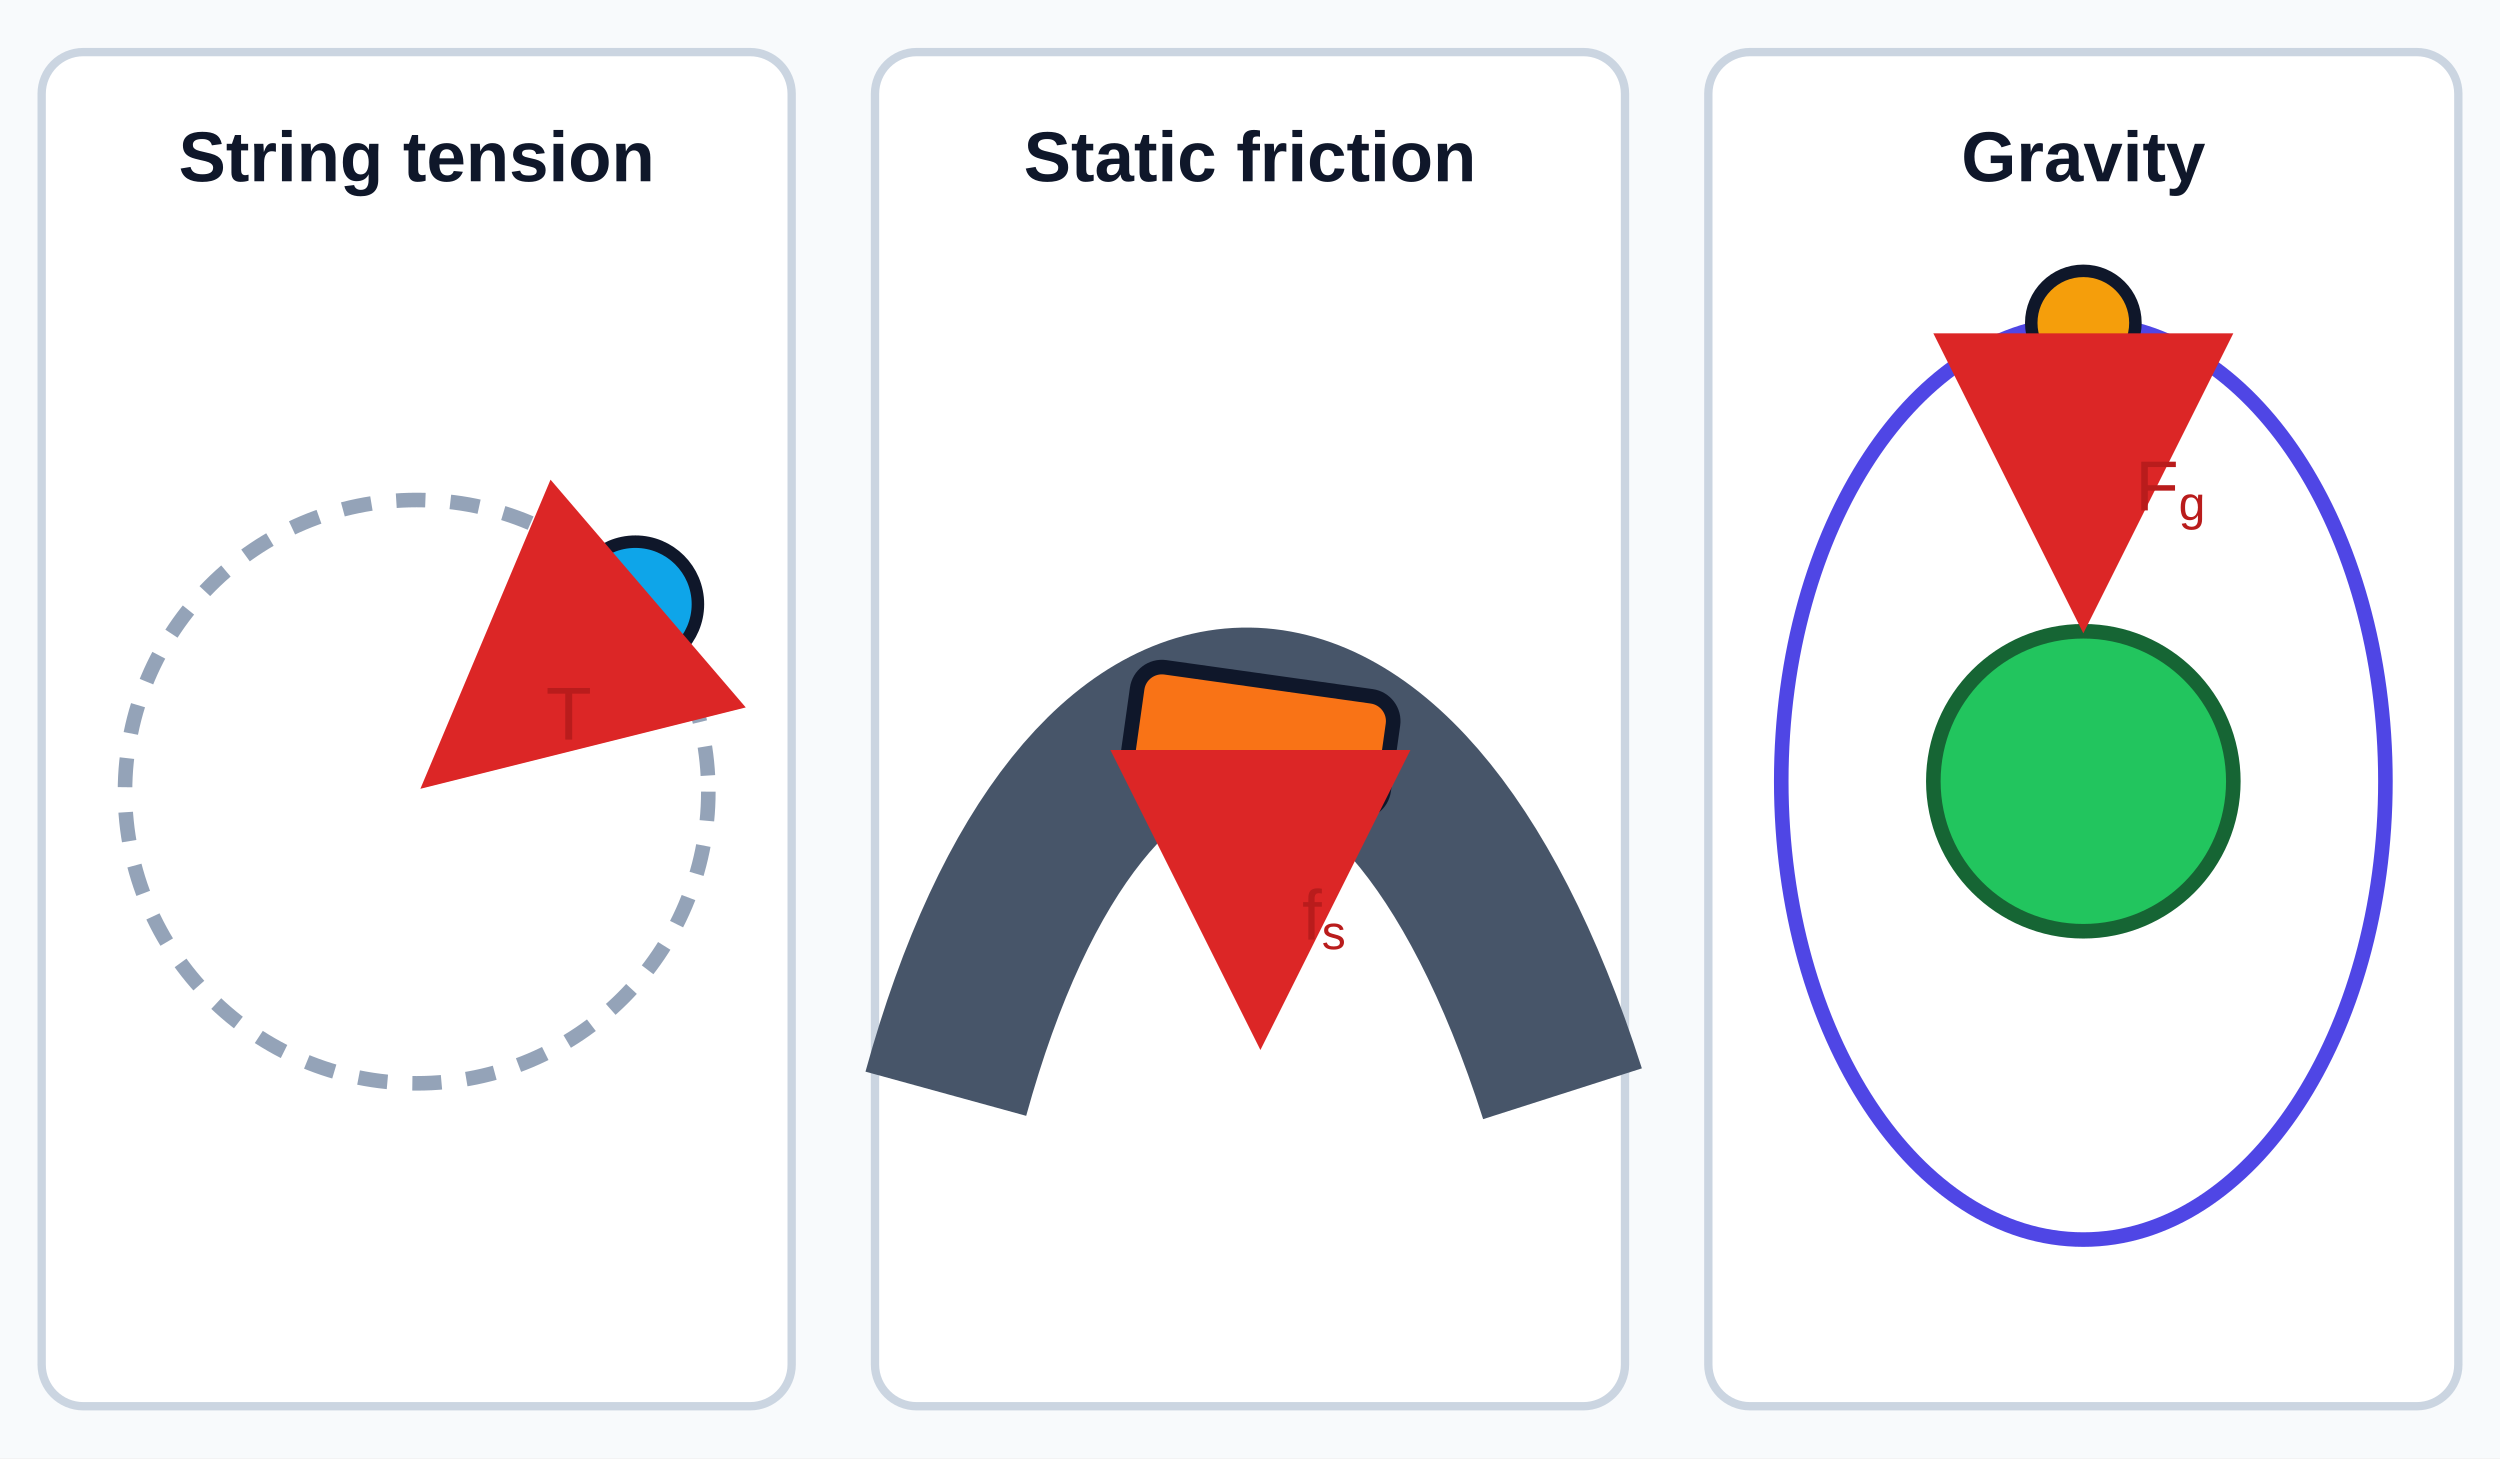
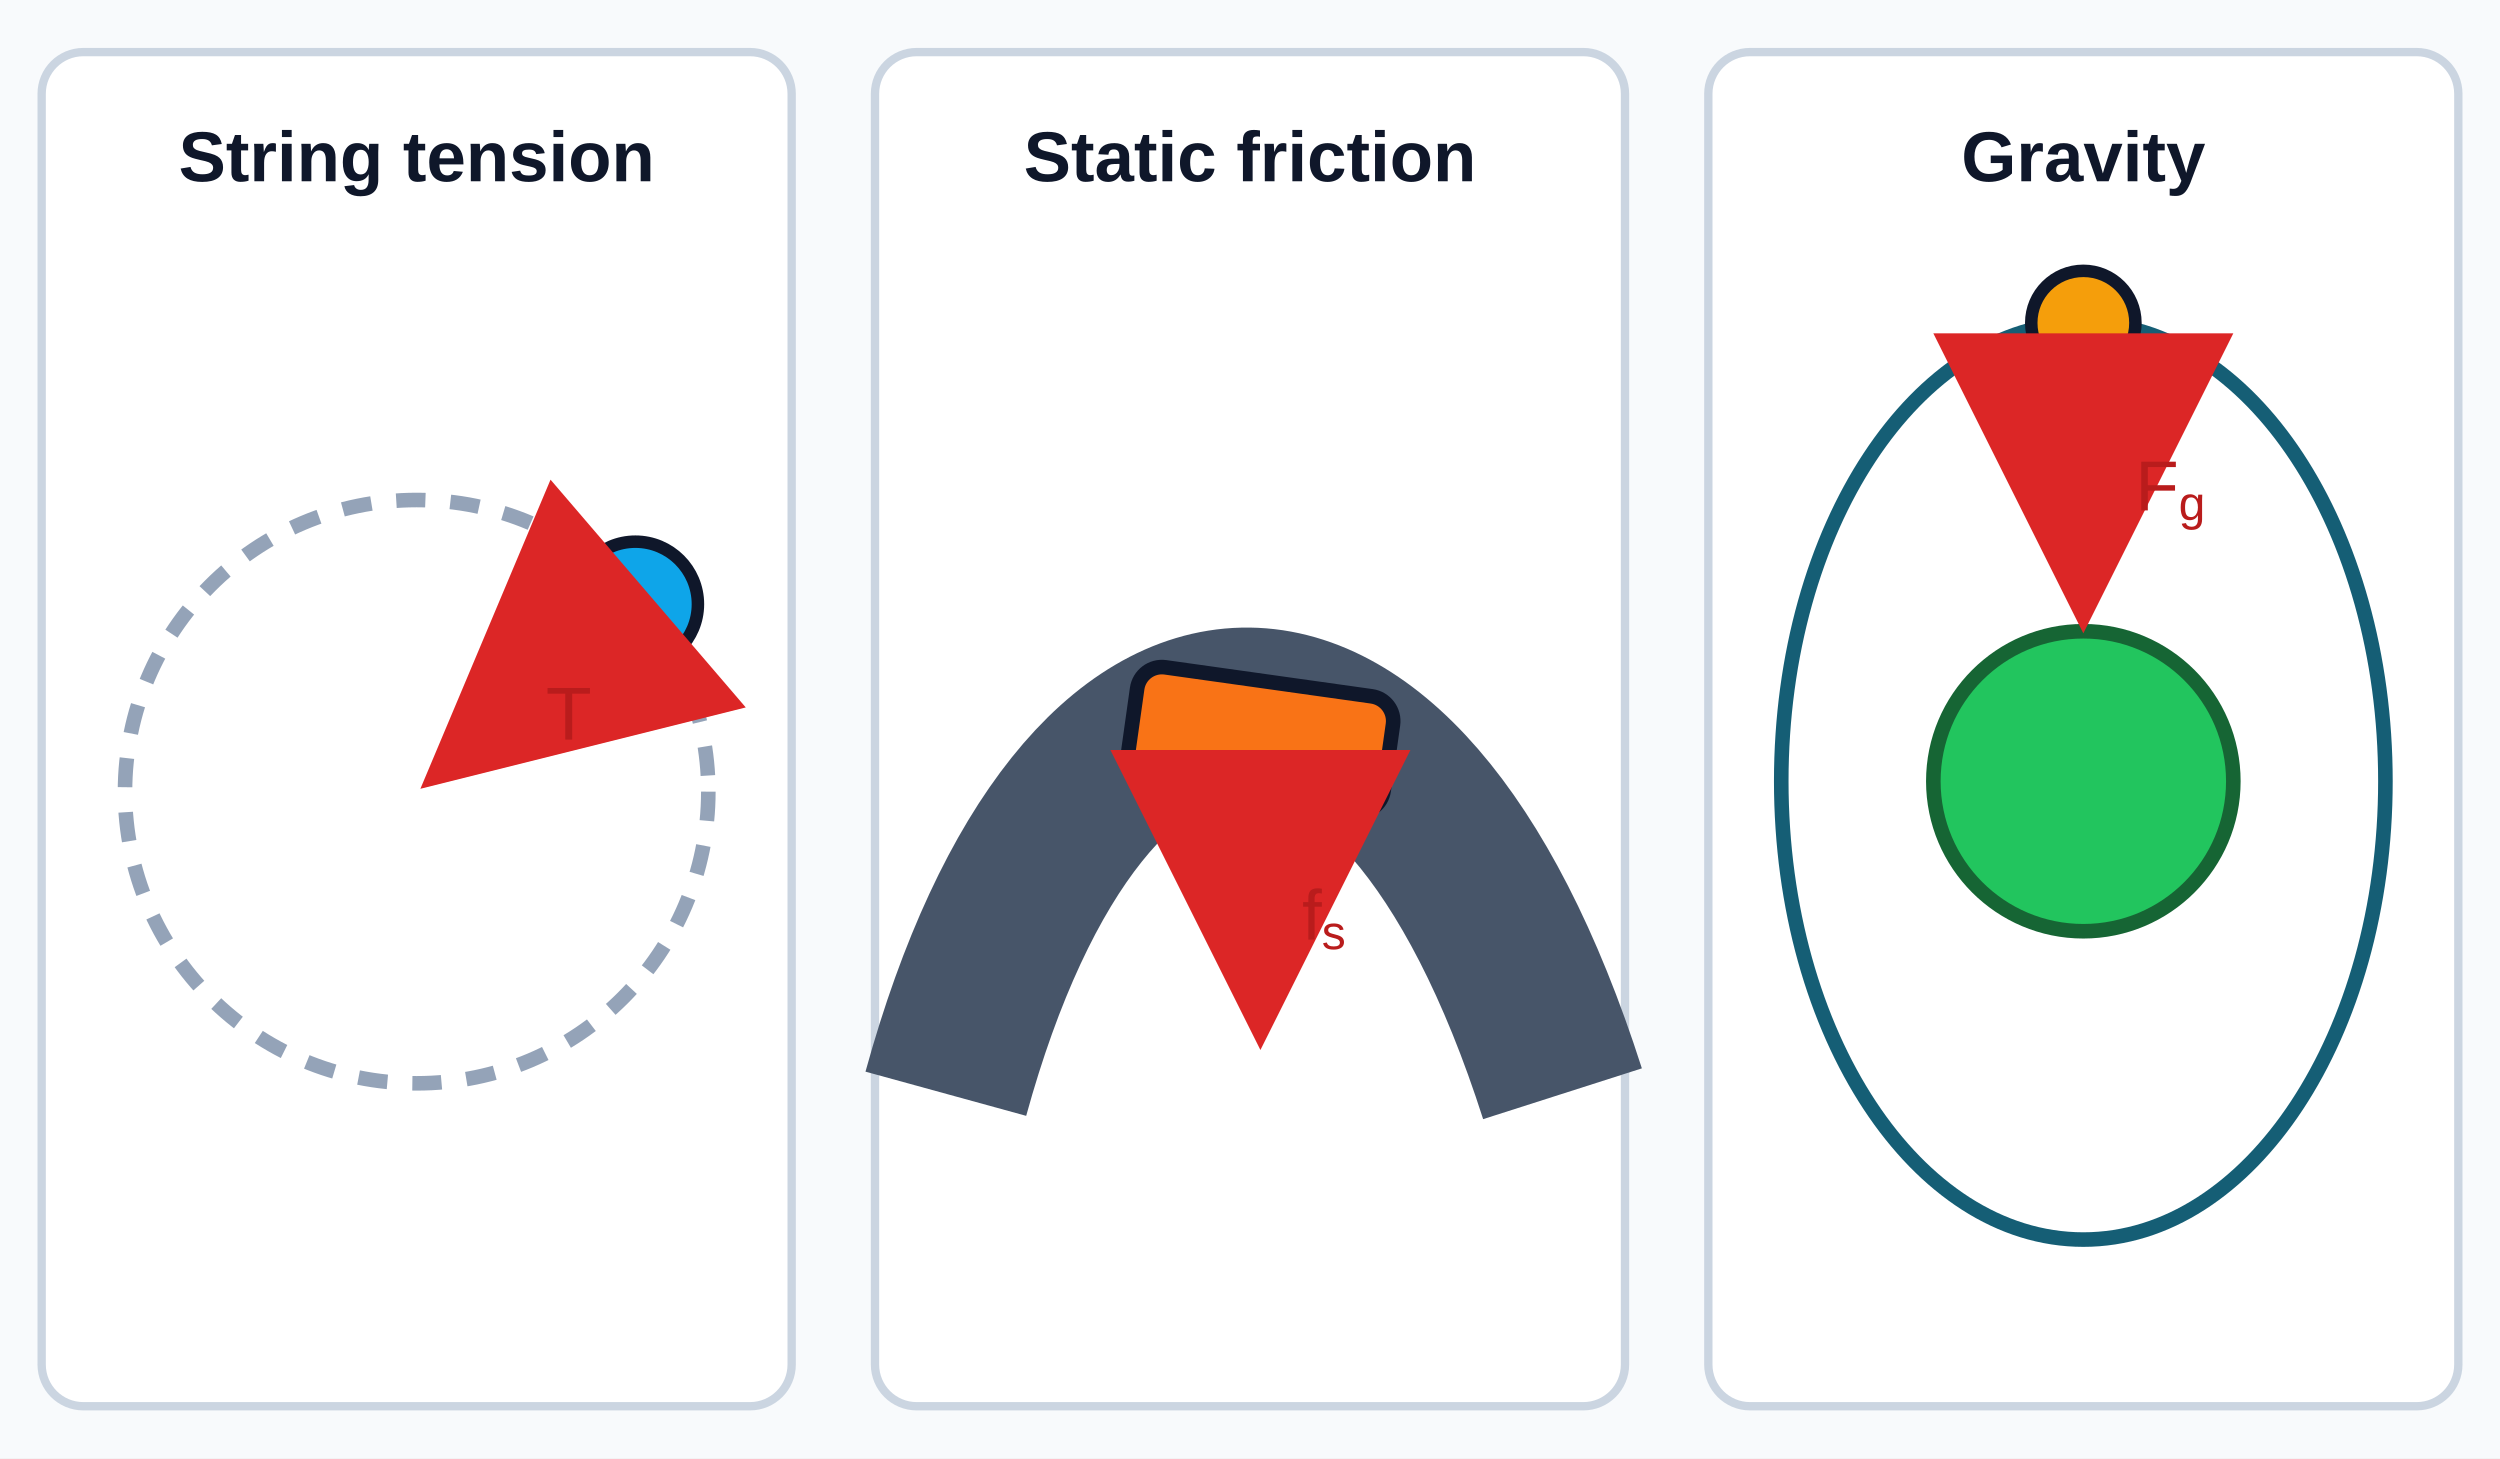
<svg xmlns="http://www.w3.org/2000/svg" viewBox="0 0 1200 700" role="img" aria-labelledby="title desc">
  <rect width="1200" height="700" fill="#f8fafc" />
  <defs>
    <marker id="inward" markerWidth="12" markerHeight="12" refX="10" refY="6" orient="auto">
      <path d="M0 0 L12 6 L0 12 Z" fill="#dc2626" />
    </marker>
  </defs>
  <g transform="translate(20 25)">
    <rect x="0" y="0" width="360" height="650" rx="20" fill="#ffffff" stroke="#cbd5e1" stroke-width="4" />
    <text x="180" y="62" text-anchor="middle" font-family="Arial, sans-serif" font-size="34" font-weight="700" fill="#0f172a">String tension</text>
    <circle cx="180" cy="355" r="140" fill="none" stroke="#94a3b8" stroke-width="7" stroke-dasharray="14 12" />
    <circle cx="285" cy="265" r="30" fill="#0ea5e9" stroke="#0f172a" stroke-width="6" />
    <line x1="270" y1="278" x2="200" y2="338" stroke="#dc2626" stroke-width="12" marker-end="url(#inward)" />
    <text x="242" y="330" font-family="Arial, sans-serif" font-size="36" fill="#b91c1c">T</text>
  </g>
  <g transform="translate(420 25)">
    <rect x="0" y="0" width="360" height="650" rx="20" fill="#ffffff" stroke="#cbd5e1" stroke-width="4" />
    <text x="180" y="62" text-anchor="middle" font-family="Arial, sans-serif" font-size="34" font-weight="700" fill="#0f172a">Static friction</text>
    <path d="M34 500 C100 260 250 250 330 500" fill="none" stroke="#475569" stroke-width="80" />
    <g transform="translate(185 330) rotate(8)">
      <rect x="-62" y="-28" width="124" height="56" rx="12" fill="#f97316" stroke="#0f172a" stroke-width="7" />
      <circle cx="-38" cy="34" r="11" />
      <circle cx="38" cy="34" r="11" />
    </g>
    <line x1="185" y1="350" x2="185" y2="455" stroke="#dc2626" stroke-width="12" marker-end="url(#inward)" />
    <text x="205" y="426" font-family="Arial, sans-serif" font-size="34" fill="#b91c1c">f<tspan baseline-shift="sub" font-size="23">s</tspan>
    </text>
  </g>
  <g transform="translate(820 25)">
    <rect x="0" y="0" width="360" height="650" rx="20" fill="#ffffff" stroke="#cbd5e1" stroke-width="4" />
    <text x="180" y="62" text-anchor="middle" font-family="Arial, sans-serif" font-size="34" font-weight="700" fill="#0f172a">Gravity</text>
    <circle cx="180" cy="350" r="72" fill="#22c55e" stroke="#166534" stroke-width="7" />
-     <ellipse cx="180" cy="350" rx="145" ry="220" fill="none" stroke="#4f46e5" stroke-width="7" />
+     <ellipse cx="180" cy="350" rx="145" ry="220" fill="none" stroke="#155E75" stroke-width="7" />
    <circle cx="180" cy="130" r="25" fill="#f59e0b" stroke="#0f172a" stroke-width="6" />
    <line x1="180" y1="160" x2="180" y2="255" stroke="#dc2626" stroke-width="12" marker-end="url(#inward)" />
    <text x="205" y="220" font-family="Arial, sans-serif" font-size="34" fill="#b91c1c">F<tspan baseline-shift="sub" font-size="23">g</tspan>
    </text>
  </g>
</svg>
